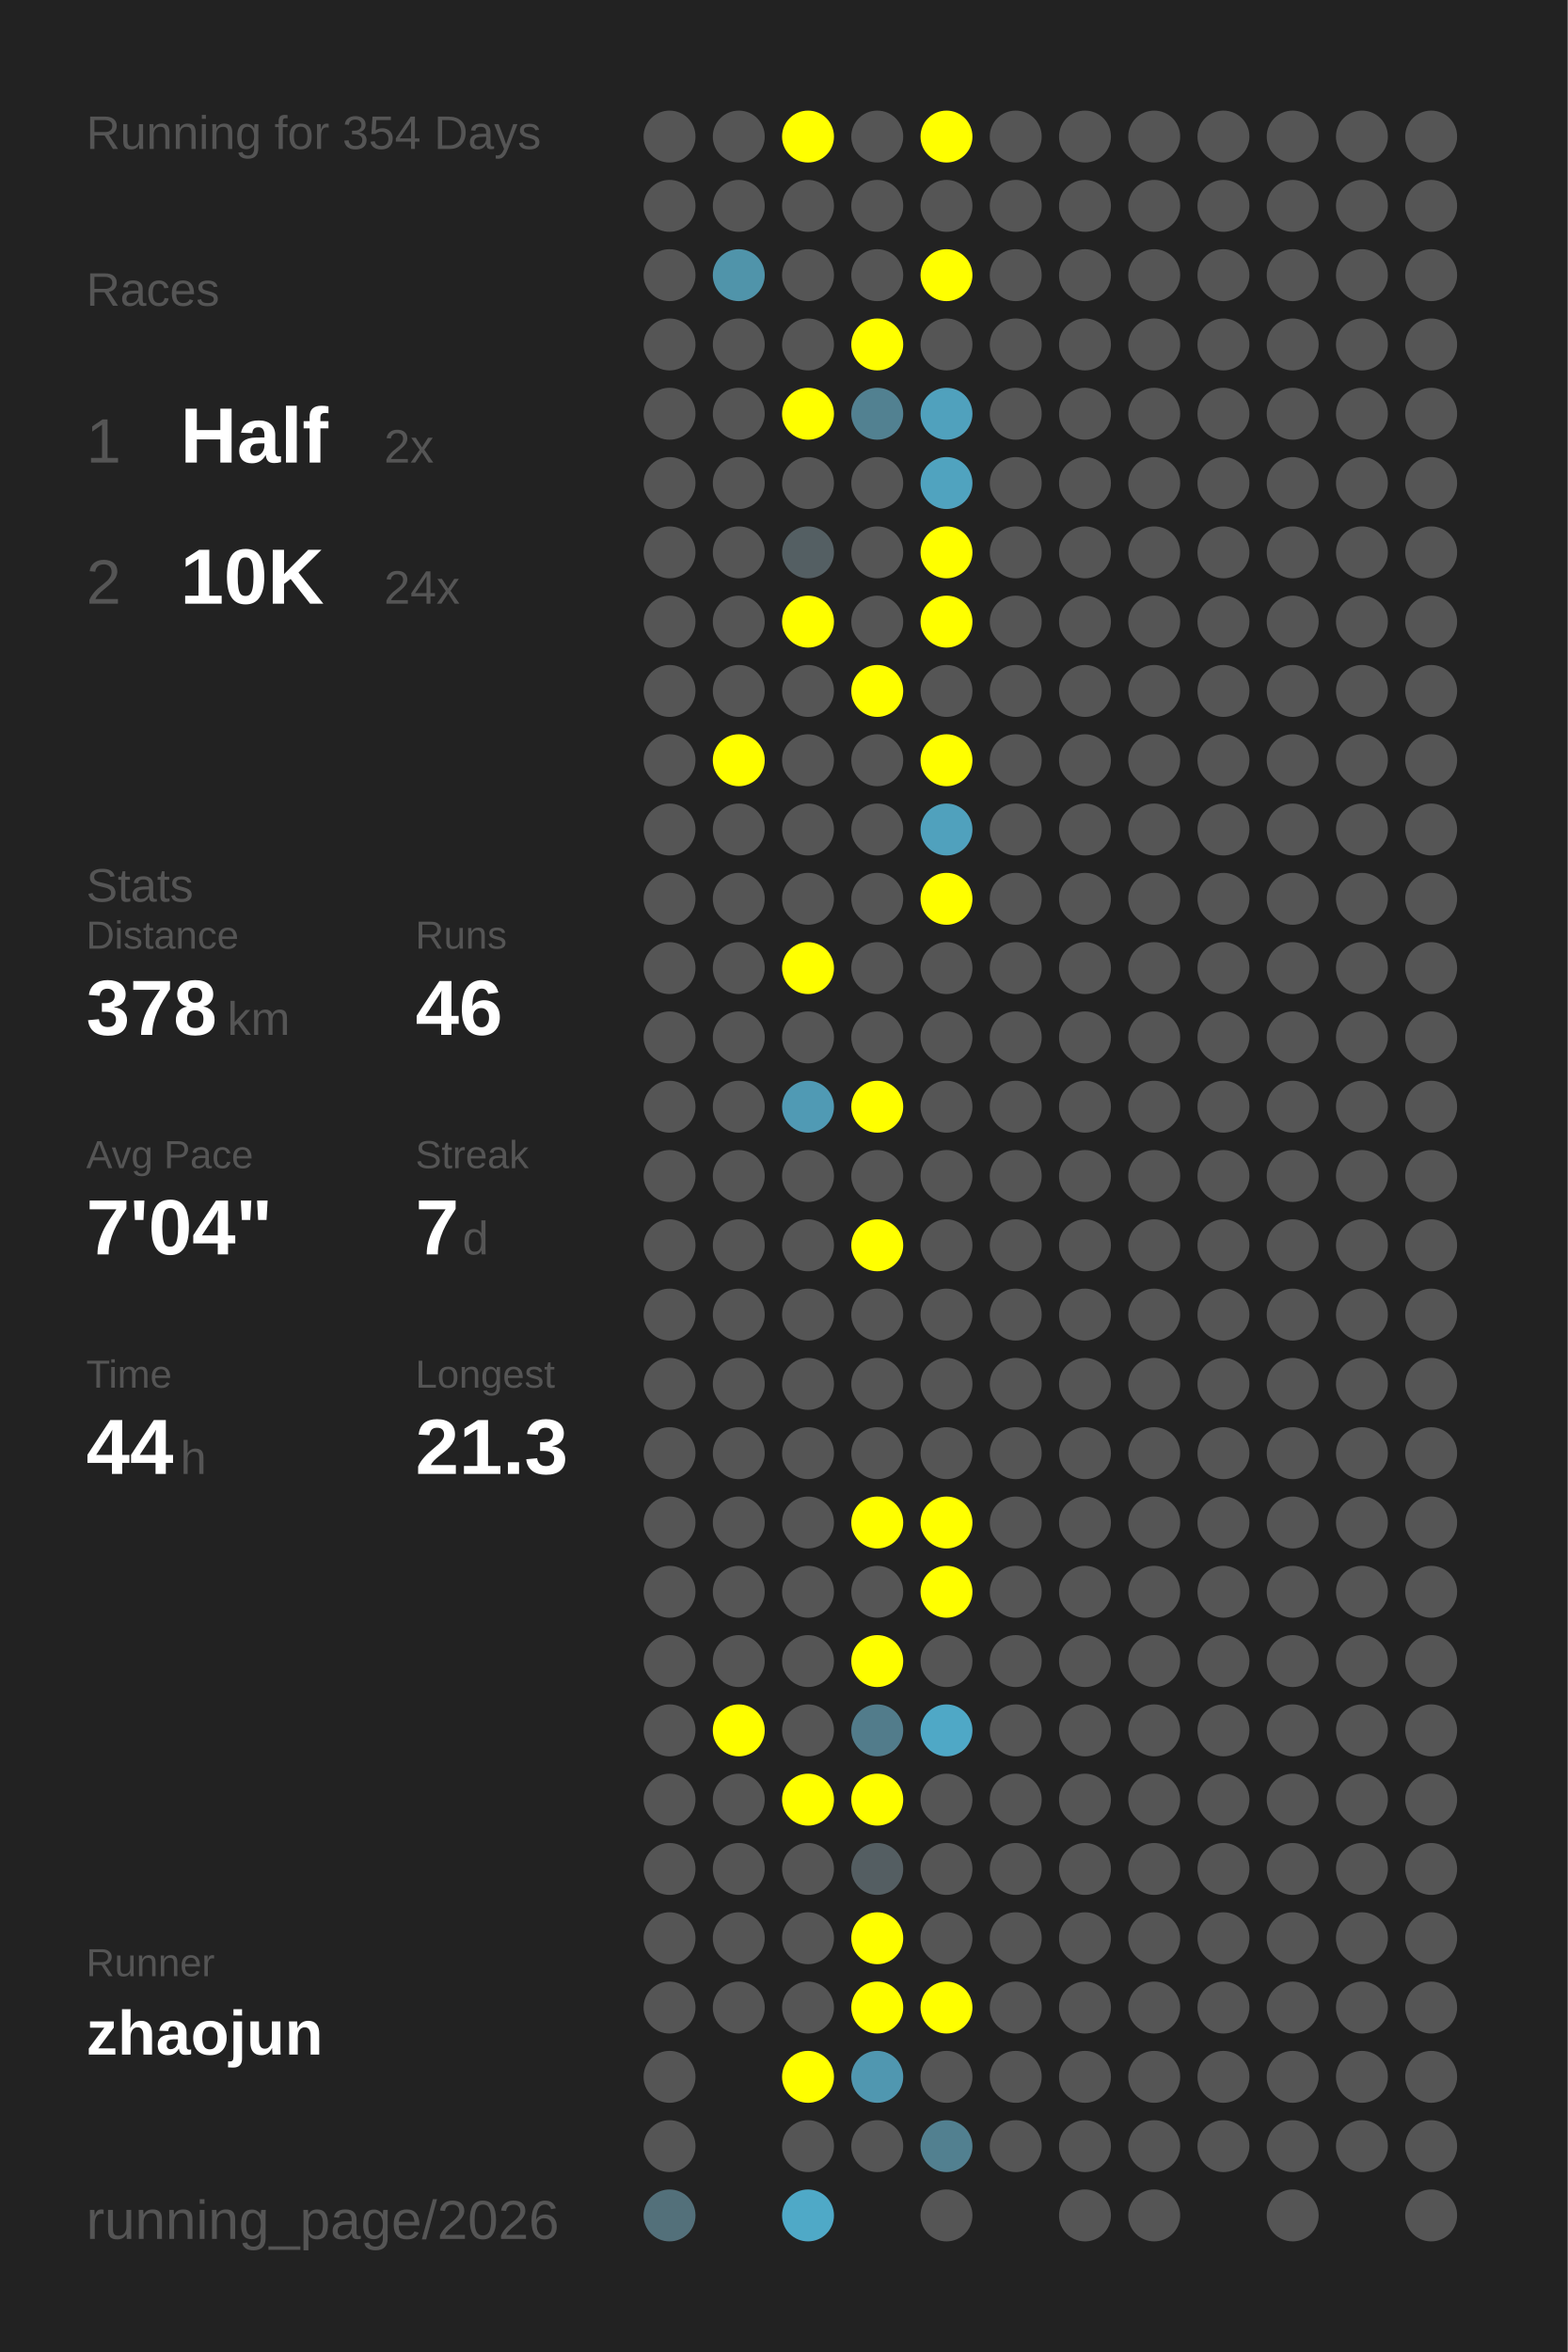
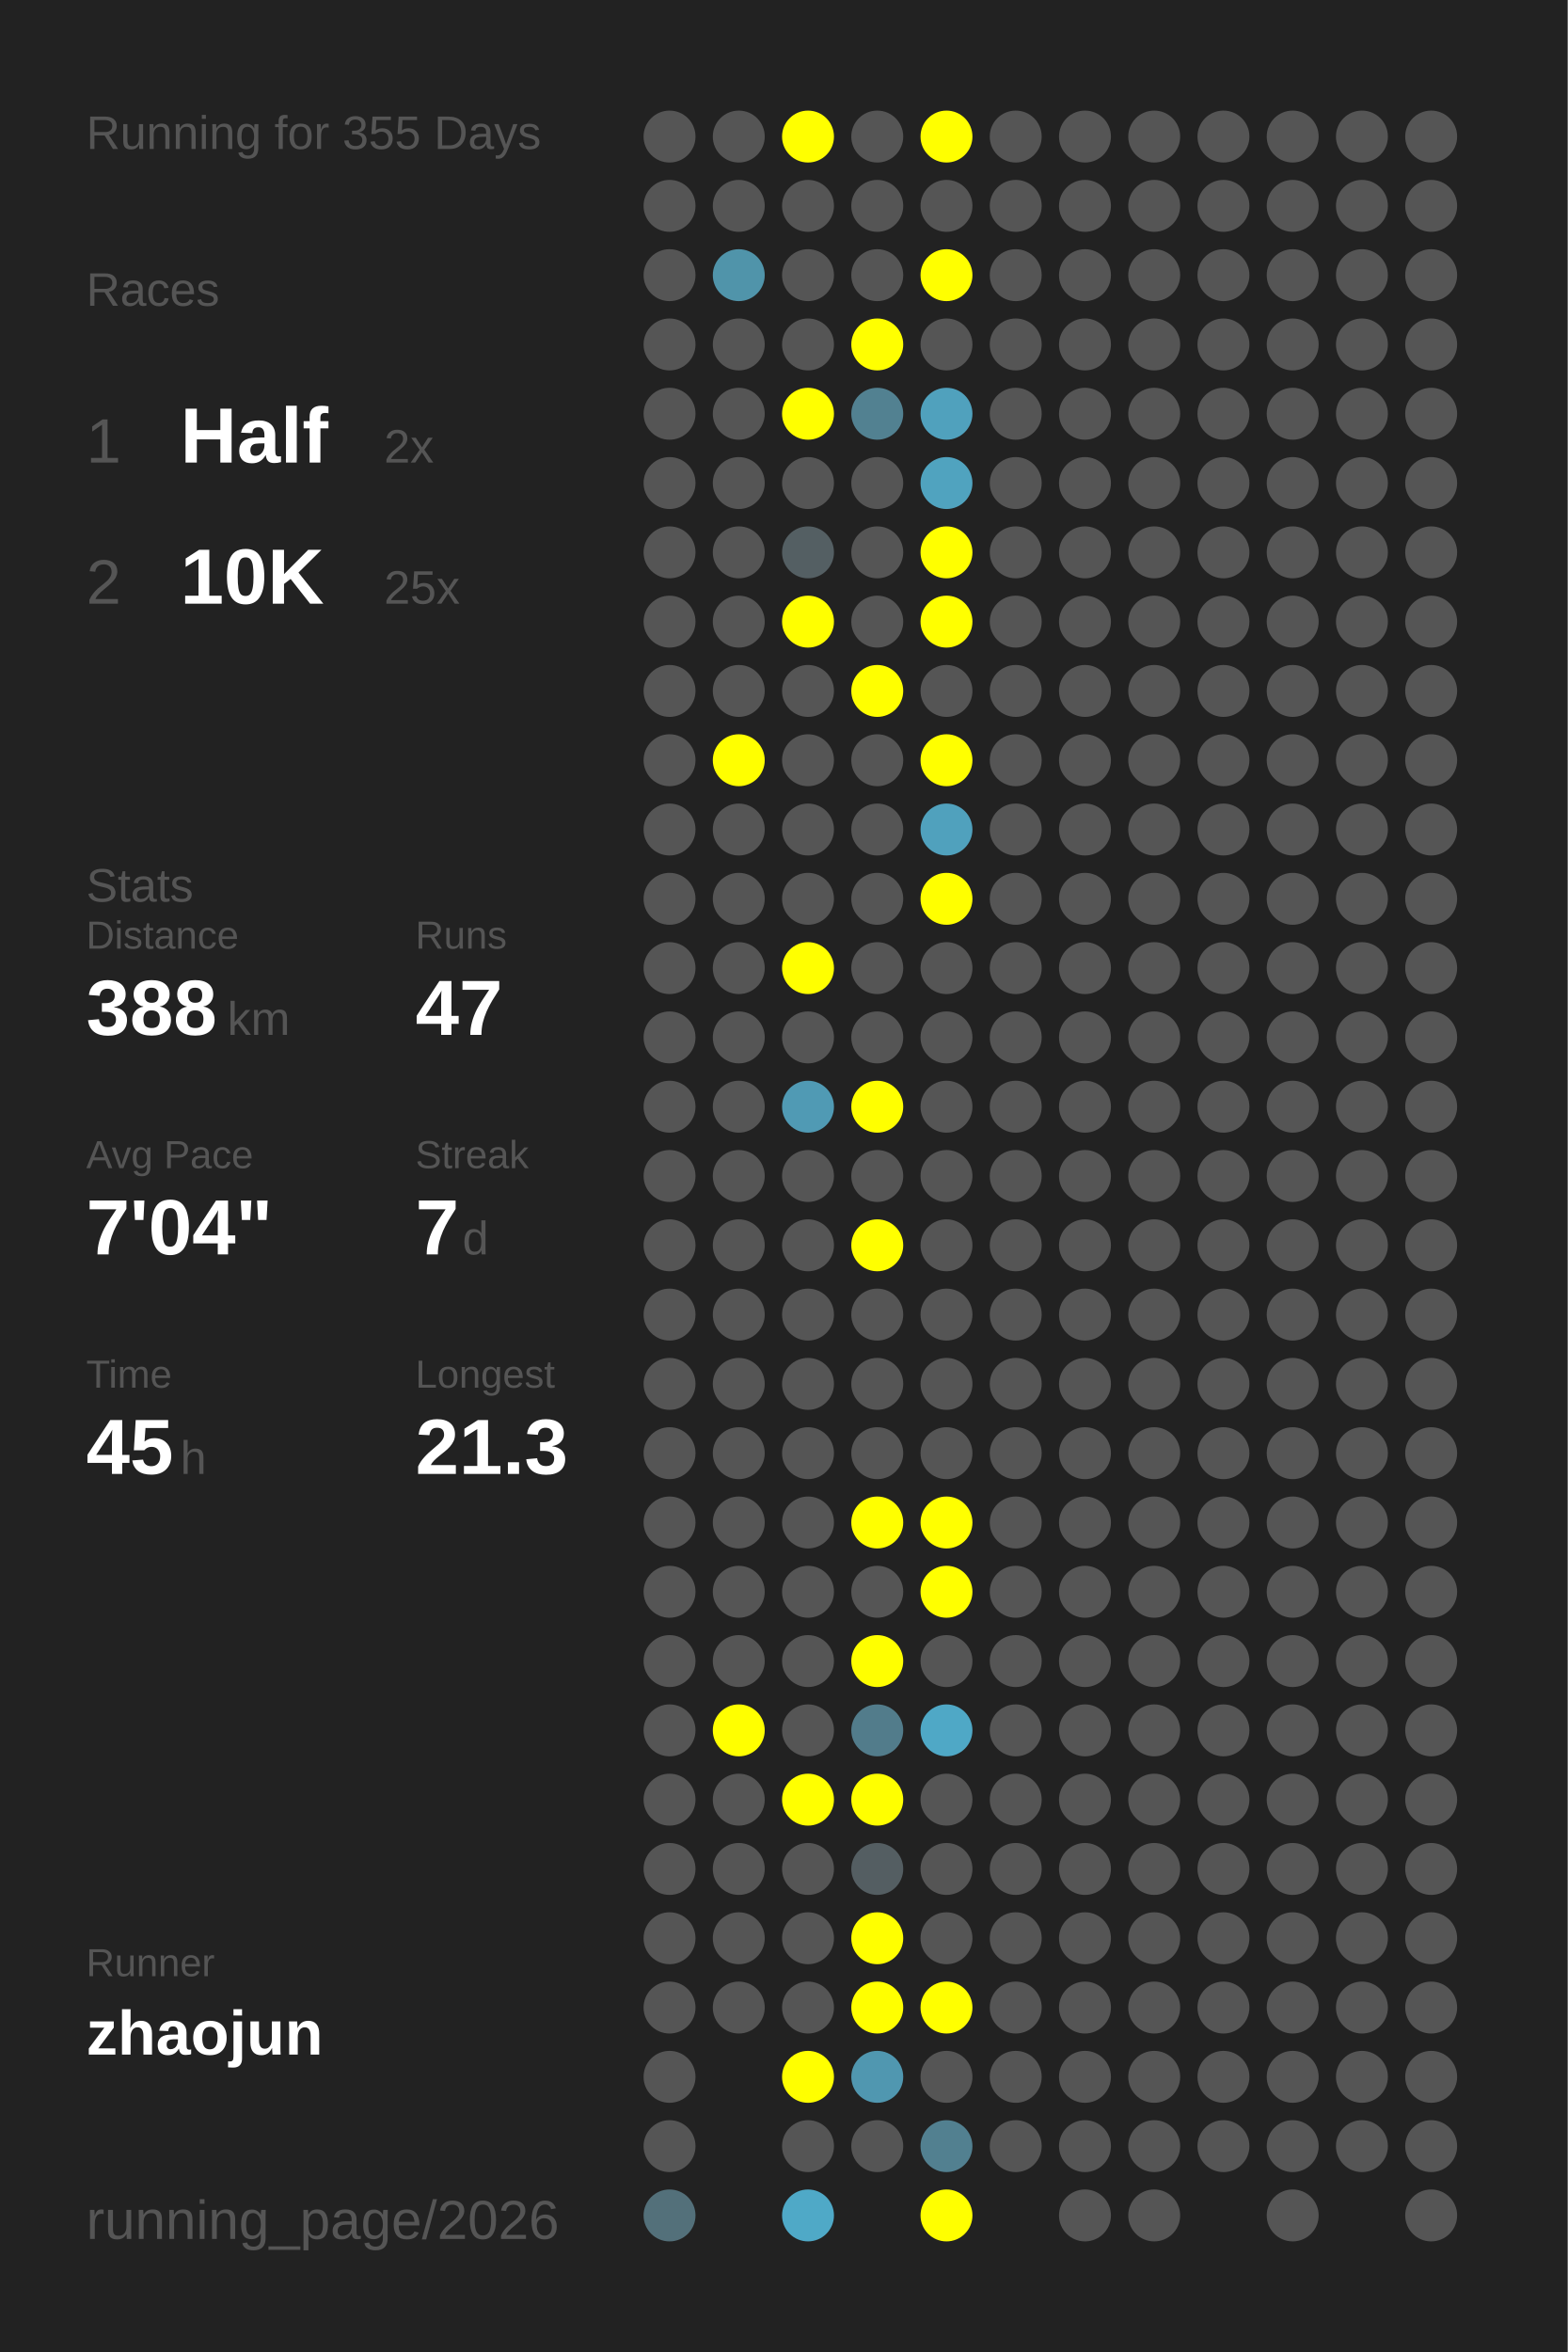
<svg xmlns="http://www.w3.org/2000/svg" baseProfile="full" height="300mm" version="1.1" viewBox="0,0,200,300" width="200mm">
  <defs />
  <rect fill="#222222" height="300" width="200" x="0" y="0" />
-   <text fill="#555555" style="font-size:6px; font-family:Arial;" x="11" y="19">Running for 354 Days</text>
+   <text fill="#555555" style="font-size:6px; font-family:Arial;" x="11" y="19">Running for 355 Days</text>
  <text fill="#555555" style="font-size:6px; font-family:Arial;" x="11" y="39">Races</text>
  <text fill="#555555" style="font-size:8px; font-family:Arial;" x="11" y="59">1</text>
  <text fill="#FFFFFF" style="font-size:10px; font-family:Arial; font-weight:bold;" x="23" y="59">Half</text>
  <text fill="#555555" style="font-size:6px; font-family:Arial;" x="49" y="59">2x</text>
  <text fill="#555555" style="font-size:8px; font-family:Arial;" x="11" y="77">2</text>
  <text fill="#FFFFFF" style="font-size:10px; font-family:Arial; font-weight:bold;" x="23" y="77">10K</text>
-   <text fill="#555555" style="font-size:6px; font-family:Arial;" x="49" y="77">24x</text>
+   <text fill="#555555" style="font-size:6px; font-family:Arial;" x="49" y="77">25x</text>
  <text fill="#555555" style="font-size:6px; font-family:Arial;" x="11" y="115">Stats</text>
  <text fill="#555555" style="font-size:5px; font-family:Arial;" x="11" y="121">Distance</text>
-   <text fill="#FFFFFF" style="font-size:10px; font-family:Arial; font-weight:bold;" x="11" y="132">378</text>
+   <text fill="#FFFFFF" style="font-size:10px; font-family:Arial; font-weight:bold;" x="11" y="132">388</text>
  <text fill="#555555" style="font-size:6px; font-family:Arial;" x="29" y="132">km</text>
  <text fill="#555555" style="font-size:5px; font-family:Arial;" x="53" y="121">Runs</text>
-   <text fill="#FFFFFF" style="font-size:10px; font-family:Arial; font-weight:bold;" x="53" y="132">46</text>
+   <text fill="#FFFFFF" style="font-size:10px; font-family:Arial; font-weight:bold;" x="53" y="132">47</text>
  <text fill="#555555" style="font-size:5px; font-family:Arial;" x="11" y="149">Avg Pace</text>
  <text fill="#FFFFFF" style="font-size:10px; font-family:Arial; font-weight:bold;" x="11" y="160">7'04"</text>
  <text fill="#555555" style="font-size:5px; font-family:Arial;" x="53" y="149">Streak</text>
  <text fill="#FFFFFF" style="font-size:10px; font-family:Arial; font-weight:bold;" x="53" y="160">7</text>
  <text fill="#555555" style="font-size:6px; font-family:Arial;" x="59" y="160">d</text>
  <text fill="#555555" style="font-size:5px; font-family:Arial;" x="11" y="177">Time</text>
-   <text fill="#FFFFFF" style="font-size:10px; font-family:Arial; font-weight:bold;" x="11" y="188">44</text>
+   <text fill="#FFFFFF" style="font-size:10px; font-family:Arial; font-weight:bold;" x="11" y="188">45</text>
  <text fill="#555555" style="font-size:6px; font-family:Arial;" x="23" y="188">h</text>
  <text fill="#555555" style="font-size:5px; font-family:Arial;" x="53" y="177">Longest</text>
  <text fill="#FFFFFF" style="font-size:10px; font-family:Arial; font-weight:bold;" x="53" y="188">21.3</text>
  <text fill="#555555" style="font-size:5px; font-family:Arial;" x="11" y="252.065">Runner</text>
  <text fill="#FFFFFF" style="font-size:8px; font-family:Arial; font-weight:bold;" x="11" y="262.065">zhaojun</text>
  <text fill="#555555" style="font-size:7px; font-family:Arial;" x="11" y="285.581">running_page/2026</text>
  <circle cx="85.417" cy="17.419" fill="#555555" r="3.312" />
  <circle cx="85.417" cy="26.258" fill="#555555" r="3.312" />
  <circle cx="85.417" cy="35.097" fill="#555555" r="3.312" />
  <circle cx="85.417" cy="43.935" fill="#555555" r="3.312" />
  <circle cx="85.417" cy="52.774" fill="#555555" r="3.312" />
  <circle cx="85.417" cy="61.613" fill="#555555" r="3.312" />
  <circle cx="85.417" cy="70.452" fill="#555555" r="3.312" />
  <circle cx="85.417" cy="79.29" fill="#555555" r="3.312" />
  <circle cx="85.417" cy="88.129" fill="#555555" r="3.312" />
  <circle cx="85.417" cy="96.968" fill="#555555" r="3.312" />
  <circle cx="85.417" cy="105.806" fill="#555555" r="3.312" />
  <circle cx="85.417" cy="114.645" fill="#555555" r="3.312" />
  <circle cx="85.417" cy="123.484" fill="#555555" r="3.312" />
  <circle cx="85.417" cy="132.323" fill="#555555" r="3.312" />
  <circle cx="85.417" cy="141.161" fill="#555555" r="3.312" />
  <circle cx="85.417" cy="150" fill="#555555" r="3.312" />
  <circle cx="85.417" cy="158.839" fill="#555555" r="3.312" />
  <circle cx="85.417" cy="167.677" fill="#555555" r="3.312" />
  <circle cx="85.417" cy="176.516" fill="#555555" r="3.312" />
  <circle cx="85.417" cy="185.355" fill="#555555" r="3.312" />
  <circle cx="85.417" cy="194.194" fill="#555555" r="3.312" />
  <circle cx="85.417" cy="203.032" fill="#555555" r="3.312" />
  <circle cx="85.417" cy="211.871" fill="#555555" r="3.312" />
  <circle cx="85.417" cy="220.71" fill="#555555" r="3.312" />
  <circle cx="85.417" cy="229.548" fill="#555555" r="3.312" />
  <circle cx="85.417" cy="238.387" fill="#555555" r="3.312" />
  <circle cx="85.417" cy="247.226" fill="#555555" r="3.312" />
  <circle cx="85.417" cy="256.065" fill="#555555" r="3.312" />
  <circle cx="85.417" cy="264.903" fill="#555555" r="3.312" />
  <circle cx="85.417" cy="273.742" fill="#555555" r="3.312" />
  <circle cx="85.417" cy="282.581" fill="#53707a" r="3.312" />
  <circle cx="94.25" cy="17.419" fill="#555555" r="3.312" />
  <circle cx="94.25" cy="26.258" fill="#555555" r="3.312" />
  <circle cx="94.25" cy="35.097" fill="#5094aa" r="3.312" />
  <circle cx="94.25" cy="43.935" fill="#555555" r="3.312" />
  <circle cx="94.25" cy="52.774" fill="#555555" r="3.312" />
  <circle cx="94.25" cy="61.613" fill="#555555" r="3.312" />
  <circle cx="94.25" cy="70.452" fill="#555555" r="3.312" />
  <circle cx="94.25" cy="79.29" fill="#555555" r="3.312" />
  <circle cx="94.25" cy="88.129" fill="#555555" r="3.312" />
  <circle cx="94.25" cy="96.968" fill="#FFFF00" r="3.312" />
  <circle cx="94.25" cy="105.806" fill="#555555" r="3.312" />
  <circle cx="94.25" cy="114.645" fill="#555555" r="3.312" />
  <circle cx="94.25" cy="123.484" fill="#555555" r="3.312" />
  <circle cx="94.25" cy="132.323" fill="#555555" r="3.312" />
  <circle cx="94.25" cy="141.161" fill="#555555" r="3.312" />
  <circle cx="94.25" cy="150" fill="#555555" r="3.312" />
  <circle cx="94.25" cy="158.839" fill="#555555" r="3.312" />
  <circle cx="94.25" cy="167.677" fill="#555555" r="3.312" />
  <circle cx="94.25" cy="176.516" fill="#555555" r="3.312" />
  <circle cx="94.25" cy="185.355" fill="#555555" r="3.312" />
  <circle cx="94.25" cy="194.194" fill="#555555" r="3.312" />
  <circle cx="94.25" cy="203.032" fill="#555555" r="3.312" />
  <circle cx="94.25" cy="211.871" fill="#555555" r="3.312" />
  <circle cx="94.25" cy="220.71" fill="#FFFF00" r="3.312" />
  <circle cx="94.25" cy="229.548" fill="#555555" r="3.312" />
  <circle cx="94.25" cy="238.387" fill="#555555" r="3.312" />
  <circle cx="94.25" cy="247.226" fill="#555555" r="3.312" />
  <circle cx="94.25" cy="256.065" fill="#555555" r="3.312" />
  <circle cx="103.083" cy="17.419" fill="#FFFF00" r="3.312" />
  <circle cx="103.083" cy="26.258" fill="#555555" r="3.312" />
  <circle cx="103.083" cy="35.097" fill="#555555" r="3.312" />
  <circle cx="103.083" cy="43.935" fill="#555555" r="3.312" />
  <circle cx="103.083" cy="52.774" fill="#FFFF00" r="3.312" />
  <circle cx="103.083" cy="61.613" fill="#555555" r="3.312" />
  <circle cx="103.083" cy="70.452" fill="#545f63" r="3.312" />
  <circle cx="103.083" cy="79.29" fill="#FFFF00" r="3.312" />
  <circle cx="103.083" cy="88.129" fill="#555555" r="3.312" />
  <circle cx="103.083" cy="96.968" fill="#555555" r="3.312" />
  <circle cx="103.083" cy="105.806" fill="#555555" r="3.312" />
  <circle cx="103.083" cy="114.645" fill="#555555" r="3.312" />
  <circle cx="103.083" cy="123.484" fill="#FFFF00" r="3.312" />
  <circle cx="103.083" cy="132.323" fill="#555555" r="3.312" />
  <circle cx="103.083" cy="141.161" fill="#509ab4" r="3.312" />
  <circle cx="103.083" cy="150" fill="#555555" r="3.312" />
  <circle cx="103.083" cy="158.839" fill="#555555" r="3.312" />
  <circle cx="103.083" cy="167.677" fill="#555555" r="3.312" />
  <circle cx="103.083" cy="176.516" fill="#555555" r="3.312" />
  <circle cx="103.083" cy="185.355" fill="#555555" r="3.312" />
  <circle cx="103.083" cy="194.194" fill="#555555" r="3.312" />
  <circle cx="103.083" cy="203.032" fill="#555555" r="3.312" />
  <circle cx="103.083" cy="211.871" fill="#555555" r="3.312" />
  <circle cx="103.083" cy="220.71" fill="#555555" r="3.312" />
  <circle cx="103.083" cy="229.548" fill="#FFFF00" r="3.312" />
  <circle cx="103.083" cy="238.387" fill="#555555" r="3.312" />
  <circle cx="103.083" cy="247.226" fill="#555555" r="3.312" />
  <circle cx="103.083" cy="256.065" fill="#555555" r="3.312" />
  <circle cx="103.083" cy="264.903" fill="#FFFF00" r="3.312" />
  <circle cx="103.083" cy="273.742" fill="#555555" r="3.312" />
  <circle cx="103.083" cy="282.581" fill="#4fa9c7" r="3.312" />
  <circle cx="111.917" cy="17.419" fill="#555555" r="3.312" />
  <circle cx="111.917" cy="26.258" fill="#555555" r="3.312" />
  <circle cx="111.917" cy="35.097" fill="#555555" r="3.312" />
  <circle cx="111.917" cy="43.935" fill="#FFFF00" r="3.312" />
  <circle cx="111.917" cy="52.774" fill="#528191" r="3.312" />
  <circle cx="111.917" cy="61.613" fill="#555555" r="3.312" />
  <circle cx="111.917" cy="70.452" fill="#555555" r="3.312" />
  <circle cx="111.917" cy="79.29" fill="#555555" r="3.312" />
  <circle cx="111.917" cy="88.129" fill="#FFFF00" r="3.312" />
  <circle cx="111.917" cy="96.968" fill="#555555" r="3.312" />
  <circle cx="111.917" cy="105.806" fill="#555555" r="3.312" />
  <circle cx="111.917" cy="114.645" fill="#555555" r="3.312" />
  <circle cx="111.917" cy="123.484" fill="#555555" r="3.312" />
  <circle cx="111.917" cy="132.323" fill="#555555" r="3.312" />
  <circle cx="111.917" cy="141.161" fill="#FFFF00" r="3.312" />
  <circle cx="111.917" cy="150" fill="#555555" r="3.312" />
  <circle cx="111.917" cy="158.839" fill="#FFFF00" r="3.312" />
  <circle cx="111.917" cy="167.677" fill="#555555" r="3.312" />
  <circle cx="111.917" cy="176.516" fill="#555555" r="3.312" />
  <circle cx="111.917" cy="185.355" fill="#555555" r="3.312" />
  <circle cx="111.917" cy="194.194" fill="#FFFF00" r="3.312" />
  <circle cx="111.917" cy="203.032" fill="#555555" r="3.312" />
  <circle cx="111.917" cy="211.871" fill="#FFFF00" r="3.312" />
  <circle cx="111.917" cy="220.71" fill="#527c8b" r="3.312" />
  <circle cx="111.917" cy="229.548" fill="#FFFF00" r="3.312" />
  <circle cx="111.917" cy="238.387" fill="#545e62" r="3.312" />
  <circle cx="111.917" cy="247.226" fill="#FFFF00" r="3.312" />
  <circle cx="111.917" cy="256.065" fill="#FFFF00" r="3.312" />
  <circle cx="111.917" cy="264.903" fill="#5097b0" r="3.312" />
  <circle cx="111.917" cy="273.742" fill="#555555" r="3.312" />
  <circle cx="120.75" cy="17.419" fill="#FFFF00" r="3.312" />
  <circle cx="120.75" cy="26.258" fill="#555555" r="3.312" />
  <circle cx="120.75" cy="35.097" fill="#FFFF00" r="3.312" />
  <circle cx="120.75" cy="43.935" fill="#555555" r="3.312" />
  <circle cx="120.75" cy="52.774" fill="#50a1bd" r="3.312" />
  <circle cx="120.75" cy="61.613" fill="#50a3bf" r="3.312" />
  <circle cx="120.75" cy="70.452" fill="#FFFF00" r="3.312" />
  <circle cx="120.75" cy="79.29" fill="#FFFF00" r="3.312" />
  <circle cx="120.75" cy="88.129" fill="#555555" r="3.312" />
  <circle cx="120.75" cy="96.968" fill="#FFFF00" r="3.312" />
  <circle cx="120.75" cy="105.806" fill="#50a1bd" r="3.312" />
  <circle cx="120.75" cy="114.645" fill="#FFFF00" r="3.312" />
  <circle cx="120.75" cy="123.484" fill="#555555" r="3.312" />
  <circle cx="120.75" cy="132.323" fill="#555555" r="3.312" />
  <circle cx="120.75" cy="141.161" fill="#555555" r="3.312" />
  <circle cx="120.75" cy="150" fill="#555555" r="3.312" />
  <circle cx="120.75" cy="158.839" fill="#555555" r="3.312" />
  <circle cx="120.75" cy="167.677" fill="#555555" r="3.312" />
  <circle cx="120.75" cy="176.516" fill="#555555" r="3.312" />
  <circle cx="120.75" cy="185.355" fill="#555555" r="3.312" />
  <circle cx="120.75" cy="194.194" fill="#FFFF00" r="3.312" />
  <circle cx="120.75" cy="203.032" fill="#FFFF00" r="3.312" />
  <circle cx="120.75" cy="211.871" fill="#555555" r="3.312" />
  <circle cx="120.75" cy="220.71" fill="#4fa8c6" r="3.312" />
  <circle cx="120.75" cy="229.548" fill="#555555" r="3.312" />
  <circle cx="120.75" cy="238.387" fill="#555555" r="3.312" />
  <circle cx="120.75" cy="247.226" fill="#555555" r="3.312" />
  <circle cx="120.75" cy="256.065" fill="#FFFF00" r="3.312" />
  <circle cx="120.75" cy="264.903" fill="#555555" r="3.312" />
  <circle cx="120.75" cy="273.742" fill="#528090" r="3.312" />
-   <circle cx="120.75" cy="282.581" fill="#555555" r="3.312" />
+   <circle cx="120.75" cy="282.581" fill="#FFFF00" r="3.312" />
  <circle cx="129.583" cy="17.419" fill="#555555" r="3.312" />
  <circle cx="129.583" cy="26.258" fill="#555555" r="3.312" />
  <circle cx="129.583" cy="35.097" fill="#555555" r="3.312" />
  <circle cx="129.583" cy="43.935" fill="#555555" r="3.312" />
  <circle cx="129.583" cy="52.774" fill="#555555" r="3.312" />
  <circle cx="129.583" cy="61.613" fill="#555555" r="3.312" />
  <circle cx="129.583" cy="70.452" fill="#555555" r="3.312" />
  <circle cx="129.583" cy="79.29" fill="#555555" r="3.312" />
  <circle cx="129.583" cy="88.129" fill="#555555" r="3.312" />
  <circle cx="129.583" cy="96.968" fill="#555555" r="3.312" />
  <circle cx="129.583" cy="105.806" fill="#555555" r="3.312" />
  <circle cx="129.583" cy="114.645" fill="#555555" r="3.312" />
  <circle cx="129.583" cy="123.484" fill="#555555" r="3.312" />
  <circle cx="129.583" cy="132.323" fill="#555555" r="3.312" />
  <circle cx="129.583" cy="141.161" fill="#555555" r="3.312" />
  <circle cx="129.583" cy="150" fill="#555555" r="3.312" />
  <circle cx="129.583" cy="158.839" fill="#555555" r="3.312" />
  <circle cx="129.583" cy="167.677" fill="#555555" r="3.312" />
  <circle cx="129.583" cy="176.516" fill="#555555" r="3.312" />
  <circle cx="129.583" cy="185.355" fill="#555555" r="3.312" />
  <circle cx="129.583" cy="194.194" fill="#555555" r="3.312" />
  <circle cx="129.583" cy="203.032" fill="#555555" r="3.312" />
  <circle cx="129.583" cy="211.871" fill="#555555" r="3.312" />
  <circle cx="129.583" cy="220.71" fill="#555555" r="3.312" />
  <circle cx="129.583" cy="229.548" fill="#555555" r="3.312" />
  <circle cx="129.583" cy="238.387" fill="#555555" r="3.312" />
  <circle cx="129.583" cy="247.226" fill="#555555" r="3.312" />
  <circle cx="129.583" cy="256.065" fill="#555555" r="3.312" />
  <circle cx="129.583" cy="264.903" fill="#555555" r="3.312" />
  <circle cx="129.583" cy="273.742" fill="#555555" r="3.312" />
  <circle cx="138.417" cy="17.419" fill="#555555" r="3.312" />
  <circle cx="138.417" cy="26.258" fill="#555555" r="3.312" />
  <circle cx="138.417" cy="35.097" fill="#555555" r="3.312" />
  <circle cx="138.417" cy="43.935" fill="#555555" r="3.312" />
  <circle cx="138.417" cy="52.774" fill="#555555" r="3.312" />
  <circle cx="138.417" cy="61.613" fill="#555555" r="3.312" />
  <circle cx="138.417" cy="70.452" fill="#555555" r="3.312" />
  <circle cx="138.417" cy="79.29" fill="#555555" r="3.312" />
  <circle cx="138.417" cy="88.129" fill="#555555" r="3.312" />
  <circle cx="138.417" cy="96.968" fill="#555555" r="3.312" />
  <circle cx="138.417" cy="105.806" fill="#555555" r="3.312" />
  <circle cx="138.417" cy="114.645" fill="#555555" r="3.312" />
  <circle cx="138.417" cy="123.484" fill="#555555" r="3.312" />
  <circle cx="138.417" cy="132.323" fill="#555555" r="3.312" />
  <circle cx="138.417" cy="141.161" fill="#555555" r="3.312" />
  <circle cx="138.417" cy="150" fill="#555555" r="3.312" />
  <circle cx="138.417" cy="158.839" fill="#555555" r="3.312" />
  <circle cx="138.417" cy="167.677" fill="#555555" r="3.312" />
  <circle cx="138.417" cy="176.516" fill="#555555" r="3.312" />
  <circle cx="138.417" cy="185.355" fill="#555555" r="3.312" />
  <circle cx="138.417" cy="194.194" fill="#555555" r="3.312" />
  <circle cx="138.417" cy="203.032" fill="#555555" r="3.312" />
  <circle cx="138.417" cy="211.871" fill="#555555" r="3.312" />
  <circle cx="138.417" cy="220.71" fill="#555555" r="3.312" />
  <circle cx="138.417" cy="229.548" fill="#555555" r="3.312" />
  <circle cx="138.417" cy="238.387" fill="#555555" r="3.312" />
  <circle cx="138.417" cy="247.226" fill="#555555" r="3.312" />
  <circle cx="138.417" cy="256.065" fill="#555555" r="3.312" />
  <circle cx="138.417" cy="264.903" fill="#555555" r="3.312" />
  <circle cx="138.417" cy="273.742" fill="#555555" r="3.312" />
  <circle cx="138.417" cy="282.581" fill="#555555" r="3.312" />
  <circle cx="147.25" cy="17.419" fill="#555555" r="3.312" />
  <circle cx="147.25" cy="26.258" fill="#555555" r="3.312" />
  <circle cx="147.25" cy="35.097" fill="#555555" r="3.312" />
  <circle cx="147.25" cy="43.935" fill="#555555" r="3.312" />
  <circle cx="147.25" cy="52.774" fill="#555555" r="3.312" />
  <circle cx="147.25" cy="61.613" fill="#555555" r="3.312" />
  <circle cx="147.25" cy="70.452" fill="#555555" r="3.312" />
  <circle cx="147.25" cy="79.29" fill="#555555" r="3.312" />
  <circle cx="147.25" cy="88.129" fill="#555555" r="3.312" />
  <circle cx="147.25" cy="96.968" fill="#555555" r="3.312" />
  <circle cx="147.25" cy="105.806" fill="#555555" r="3.312" />
  <circle cx="147.25" cy="114.645" fill="#555555" r="3.312" />
  <circle cx="147.25" cy="123.484" fill="#555555" r="3.312" />
  <circle cx="147.25" cy="132.323" fill="#555555" r="3.312" />
  <circle cx="147.25" cy="141.161" fill="#555555" r="3.312" />
  <circle cx="147.25" cy="150" fill="#555555" r="3.312" />
  <circle cx="147.25" cy="158.839" fill="#555555" r="3.312" />
  <circle cx="147.25" cy="167.677" fill="#555555" r="3.312" />
  <circle cx="147.25" cy="176.516" fill="#555555" r="3.312" />
  <circle cx="147.25" cy="185.355" fill="#555555" r="3.312" />
  <circle cx="147.25" cy="194.194" fill="#555555" r="3.312" />
  <circle cx="147.25" cy="203.032" fill="#555555" r="3.312" />
  <circle cx="147.25" cy="211.871" fill="#555555" r="3.312" />
  <circle cx="147.25" cy="220.71" fill="#555555" r="3.312" />
  <circle cx="147.25" cy="229.548" fill="#555555" r="3.312" />
  <circle cx="147.25" cy="238.387" fill="#555555" r="3.312" />
  <circle cx="147.25" cy="247.226" fill="#555555" r="3.312" />
  <circle cx="147.25" cy="256.065" fill="#555555" r="3.312" />
  <circle cx="147.25" cy="264.903" fill="#555555" r="3.312" />
  <circle cx="147.25" cy="273.742" fill="#555555" r="3.312" />
  <circle cx="147.25" cy="282.581" fill="#555555" r="3.312" />
  <circle cx="156.083" cy="17.419" fill="#555555" r="3.312" />
  <circle cx="156.083" cy="26.258" fill="#555555" r="3.312" />
  <circle cx="156.083" cy="35.097" fill="#555555" r="3.312" />
  <circle cx="156.083" cy="43.935" fill="#555555" r="3.312" />
  <circle cx="156.083" cy="52.774" fill="#555555" r="3.312" />
  <circle cx="156.083" cy="61.613" fill="#555555" r="3.312" />
  <circle cx="156.083" cy="70.452" fill="#555555" r="3.312" />
  <circle cx="156.083" cy="79.29" fill="#555555" r="3.312" />
  <circle cx="156.083" cy="88.129" fill="#555555" r="3.312" />
  <circle cx="156.083" cy="96.968" fill="#555555" r="3.312" />
  <circle cx="156.083" cy="105.806" fill="#555555" r="3.312" />
  <circle cx="156.083" cy="114.645" fill="#555555" r="3.312" />
  <circle cx="156.083" cy="123.484" fill="#555555" r="3.312" />
  <circle cx="156.083" cy="132.323" fill="#555555" r="3.312" />
  <circle cx="156.083" cy="141.161" fill="#555555" r="3.312" />
  <circle cx="156.083" cy="150" fill="#555555" r="3.312" />
  <circle cx="156.083" cy="158.839" fill="#555555" r="3.312" />
  <circle cx="156.083" cy="167.677" fill="#555555" r="3.312" />
  <circle cx="156.083" cy="176.516" fill="#555555" r="3.312" />
  <circle cx="156.083" cy="185.355" fill="#555555" r="3.312" />
  <circle cx="156.083" cy="194.194" fill="#555555" r="3.312" />
  <circle cx="156.083" cy="203.032" fill="#555555" r="3.312" />
  <circle cx="156.083" cy="211.871" fill="#555555" r="3.312" />
  <circle cx="156.083" cy="220.71" fill="#555555" r="3.312" />
  <circle cx="156.083" cy="229.548" fill="#555555" r="3.312" />
  <circle cx="156.083" cy="238.387" fill="#555555" r="3.312" />
  <circle cx="156.083" cy="247.226" fill="#555555" r="3.312" />
  <circle cx="156.083" cy="256.065" fill="#555555" r="3.312" />
  <circle cx="156.083" cy="264.903" fill="#555555" r="3.312" />
  <circle cx="156.083" cy="273.742" fill="#555555" r="3.312" />
  <circle cx="164.917" cy="17.419" fill="#555555" r="3.312" />
  <circle cx="164.917" cy="26.258" fill="#555555" r="3.312" />
  <circle cx="164.917" cy="35.097" fill="#555555" r="3.312" />
  <circle cx="164.917" cy="43.935" fill="#555555" r="3.312" />
  <circle cx="164.917" cy="52.774" fill="#555555" r="3.312" />
  <circle cx="164.917" cy="61.613" fill="#555555" r="3.312" />
  <circle cx="164.917" cy="70.452" fill="#555555" r="3.312" />
  <circle cx="164.917" cy="79.29" fill="#555555" r="3.312" />
  <circle cx="164.917" cy="88.129" fill="#555555" r="3.312" />
  <circle cx="164.917" cy="96.968" fill="#555555" r="3.312" />
  <circle cx="164.917" cy="105.806" fill="#555555" r="3.312" />
  <circle cx="164.917" cy="114.645" fill="#555555" r="3.312" />
  <circle cx="164.917" cy="123.484" fill="#555555" r="3.312" />
  <circle cx="164.917" cy="132.323" fill="#555555" r="3.312" />
  <circle cx="164.917" cy="141.161" fill="#555555" r="3.312" />
  <circle cx="164.917" cy="150" fill="#555555" r="3.312" />
  <circle cx="164.917" cy="158.839" fill="#555555" r="3.312" />
  <circle cx="164.917" cy="167.677" fill="#555555" r="3.312" />
  <circle cx="164.917" cy="176.516" fill="#555555" r="3.312" />
  <circle cx="164.917" cy="185.355" fill="#555555" r="3.312" />
  <circle cx="164.917" cy="194.194" fill="#555555" r="3.312" />
  <circle cx="164.917" cy="203.032" fill="#555555" r="3.312" />
  <circle cx="164.917" cy="211.871" fill="#555555" r="3.312" />
  <circle cx="164.917" cy="220.71" fill="#555555" r="3.312" />
  <circle cx="164.917" cy="229.548" fill="#555555" r="3.312" />
  <circle cx="164.917" cy="238.387" fill="#555555" r="3.312" />
  <circle cx="164.917" cy="247.226" fill="#555555" r="3.312" />
  <circle cx="164.917" cy="256.065" fill="#555555" r="3.312" />
  <circle cx="164.917" cy="264.903" fill="#555555" r="3.312" />
  <circle cx="164.917" cy="273.742" fill="#555555" r="3.312" />
  <circle cx="164.917" cy="282.581" fill="#555555" r="3.312" />
  <circle cx="173.75" cy="17.419" fill="#555555" r="3.312" />
  <circle cx="173.75" cy="26.258" fill="#555555" r="3.312" />
  <circle cx="173.75" cy="35.097" fill="#555555" r="3.312" />
  <circle cx="173.75" cy="43.935" fill="#555555" r="3.312" />
  <circle cx="173.75" cy="52.774" fill="#555555" r="3.312" />
  <circle cx="173.75" cy="61.613" fill="#555555" r="3.312" />
  <circle cx="173.75" cy="70.452" fill="#555555" r="3.312" />
  <circle cx="173.75" cy="79.29" fill="#555555" r="3.312" />
  <circle cx="173.75" cy="88.129" fill="#555555" r="3.312" />
  <circle cx="173.75" cy="96.968" fill="#555555" r="3.312" />
  <circle cx="173.75" cy="105.806" fill="#555555" r="3.312" />
  <circle cx="173.75" cy="114.645" fill="#555555" r="3.312" />
  <circle cx="173.75" cy="123.484" fill="#555555" r="3.312" />
  <circle cx="173.75" cy="132.323" fill="#555555" r="3.312" />
  <circle cx="173.75" cy="141.161" fill="#555555" r="3.312" />
  <circle cx="173.75" cy="150" fill="#555555" r="3.312" />
  <circle cx="173.75" cy="158.839" fill="#555555" r="3.312" />
  <circle cx="173.75" cy="167.677" fill="#555555" r="3.312" />
  <circle cx="173.75" cy="176.516" fill="#555555" r="3.312" />
  <circle cx="173.75" cy="185.355" fill="#555555" r="3.312" />
  <circle cx="173.75" cy="194.194" fill="#555555" r="3.312" />
  <circle cx="173.75" cy="203.032" fill="#555555" r="3.312" />
  <circle cx="173.75" cy="211.871" fill="#555555" r="3.312" />
  <circle cx="173.75" cy="220.71" fill="#555555" r="3.312" />
  <circle cx="173.75" cy="229.548" fill="#555555" r="3.312" />
  <circle cx="173.75" cy="238.387" fill="#555555" r="3.312" />
  <circle cx="173.75" cy="247.226" fill="#555555" r="3.312" />
  <circle cx="173.75" cy="256.065" fill="#555555" r="3.312" />
  <circle cx="173.75" cy="264.903" fill="#555555" r="3.312" />
  <circle cx="173.75" cy="273.742" fill="#555555" r="3.312" />
  <circle cx="182.583" cy="17.419" fill="#555555" r="3.312" />
  <circle cx="182.583" cy="26.258" fill="#555555" r="3.312" />
  <circle cx="182.583" cy="35.097" fill="#555555" r="3.312" />
  <circle cx="182.583" cy="43.935" fill="#555555" r="3.312" />
  <circle cx="182.583" cy="52.774" fill="#555555" r="3.312" />
  <circle cx="182.583" cy="61.613" fill="#555555" r="3.312" />
  <circle cx="182.583" cy="70.452" fill="#555555" r="3.312" />
  <circle cx="182.583" cy="79.29" fill="#555555" r="3.312" />
  <circle cx="182.583" cy="88.129" fill="#555555" r="3.312" />
  <circle cx="182.583" cy="96.968" fill="#555555" r="3.312" />
  <circle cx="182.583" cy="105.806" fill="#555555" r="3.312" />
  <circle cx="182.583" cy="114.645" fill="#555555" r="3.312" />
  <circle cx="182.583" cy="123.484" fill="#555555" r="3.312" />
  <circle cx="182.583" cy="132.323" fill="#555555" r="3.312" />
  <circle cx="182.583" cy="141.161" fill="#555555" r="3.312" />
  <circle cx="182.583" cy="150" fill="#555555" r="3.312" />
  <circle cx="182.583" cy="158.839" fill="#555555" r="3.312" />
  <circle cx="182.583" cy="167.677" fill="#555555" r="3.312" />
  <circle cx="182.583" cy="176.516" fill="#555555" r="3.312" />
  <circle cx="182.583" cy="185.355" fill="#555555" r="3.312" />
  <circle cx="182.583" cy="194.194" fill="#555555" r="3.312" />
  <circle cx="182.583" cy="203.032" fill="#555555" r="3.312" />
  <circle cx="182.583" cy="211.871" fill="#555555" r="3.312" />
  <circle cx="182.583" cy="220.71" fill="#555555" r="3.312" />
  <circle cx="182.583" cy="229.548" fill="#555555" r="3.312" />
  <circle cx="182.583" cy="238.387" fill="#555555" r="3.312" />
  <circle cx="182.583" cy="247.226" fill="#555555" r="3.312" />
  <circle cx="182.583" cy="256.065" fill="#555555" r="3.312" />
  <circle cx="182.583" cy="264.903" fill="#555555" r="3.312" />
  <circle cx="182.583" cy="273.742" fill="#555555" r="3.312" />
  <circle cx="182.583" cy="282.581" fill="#555555" r="3.312" />
</svg>
